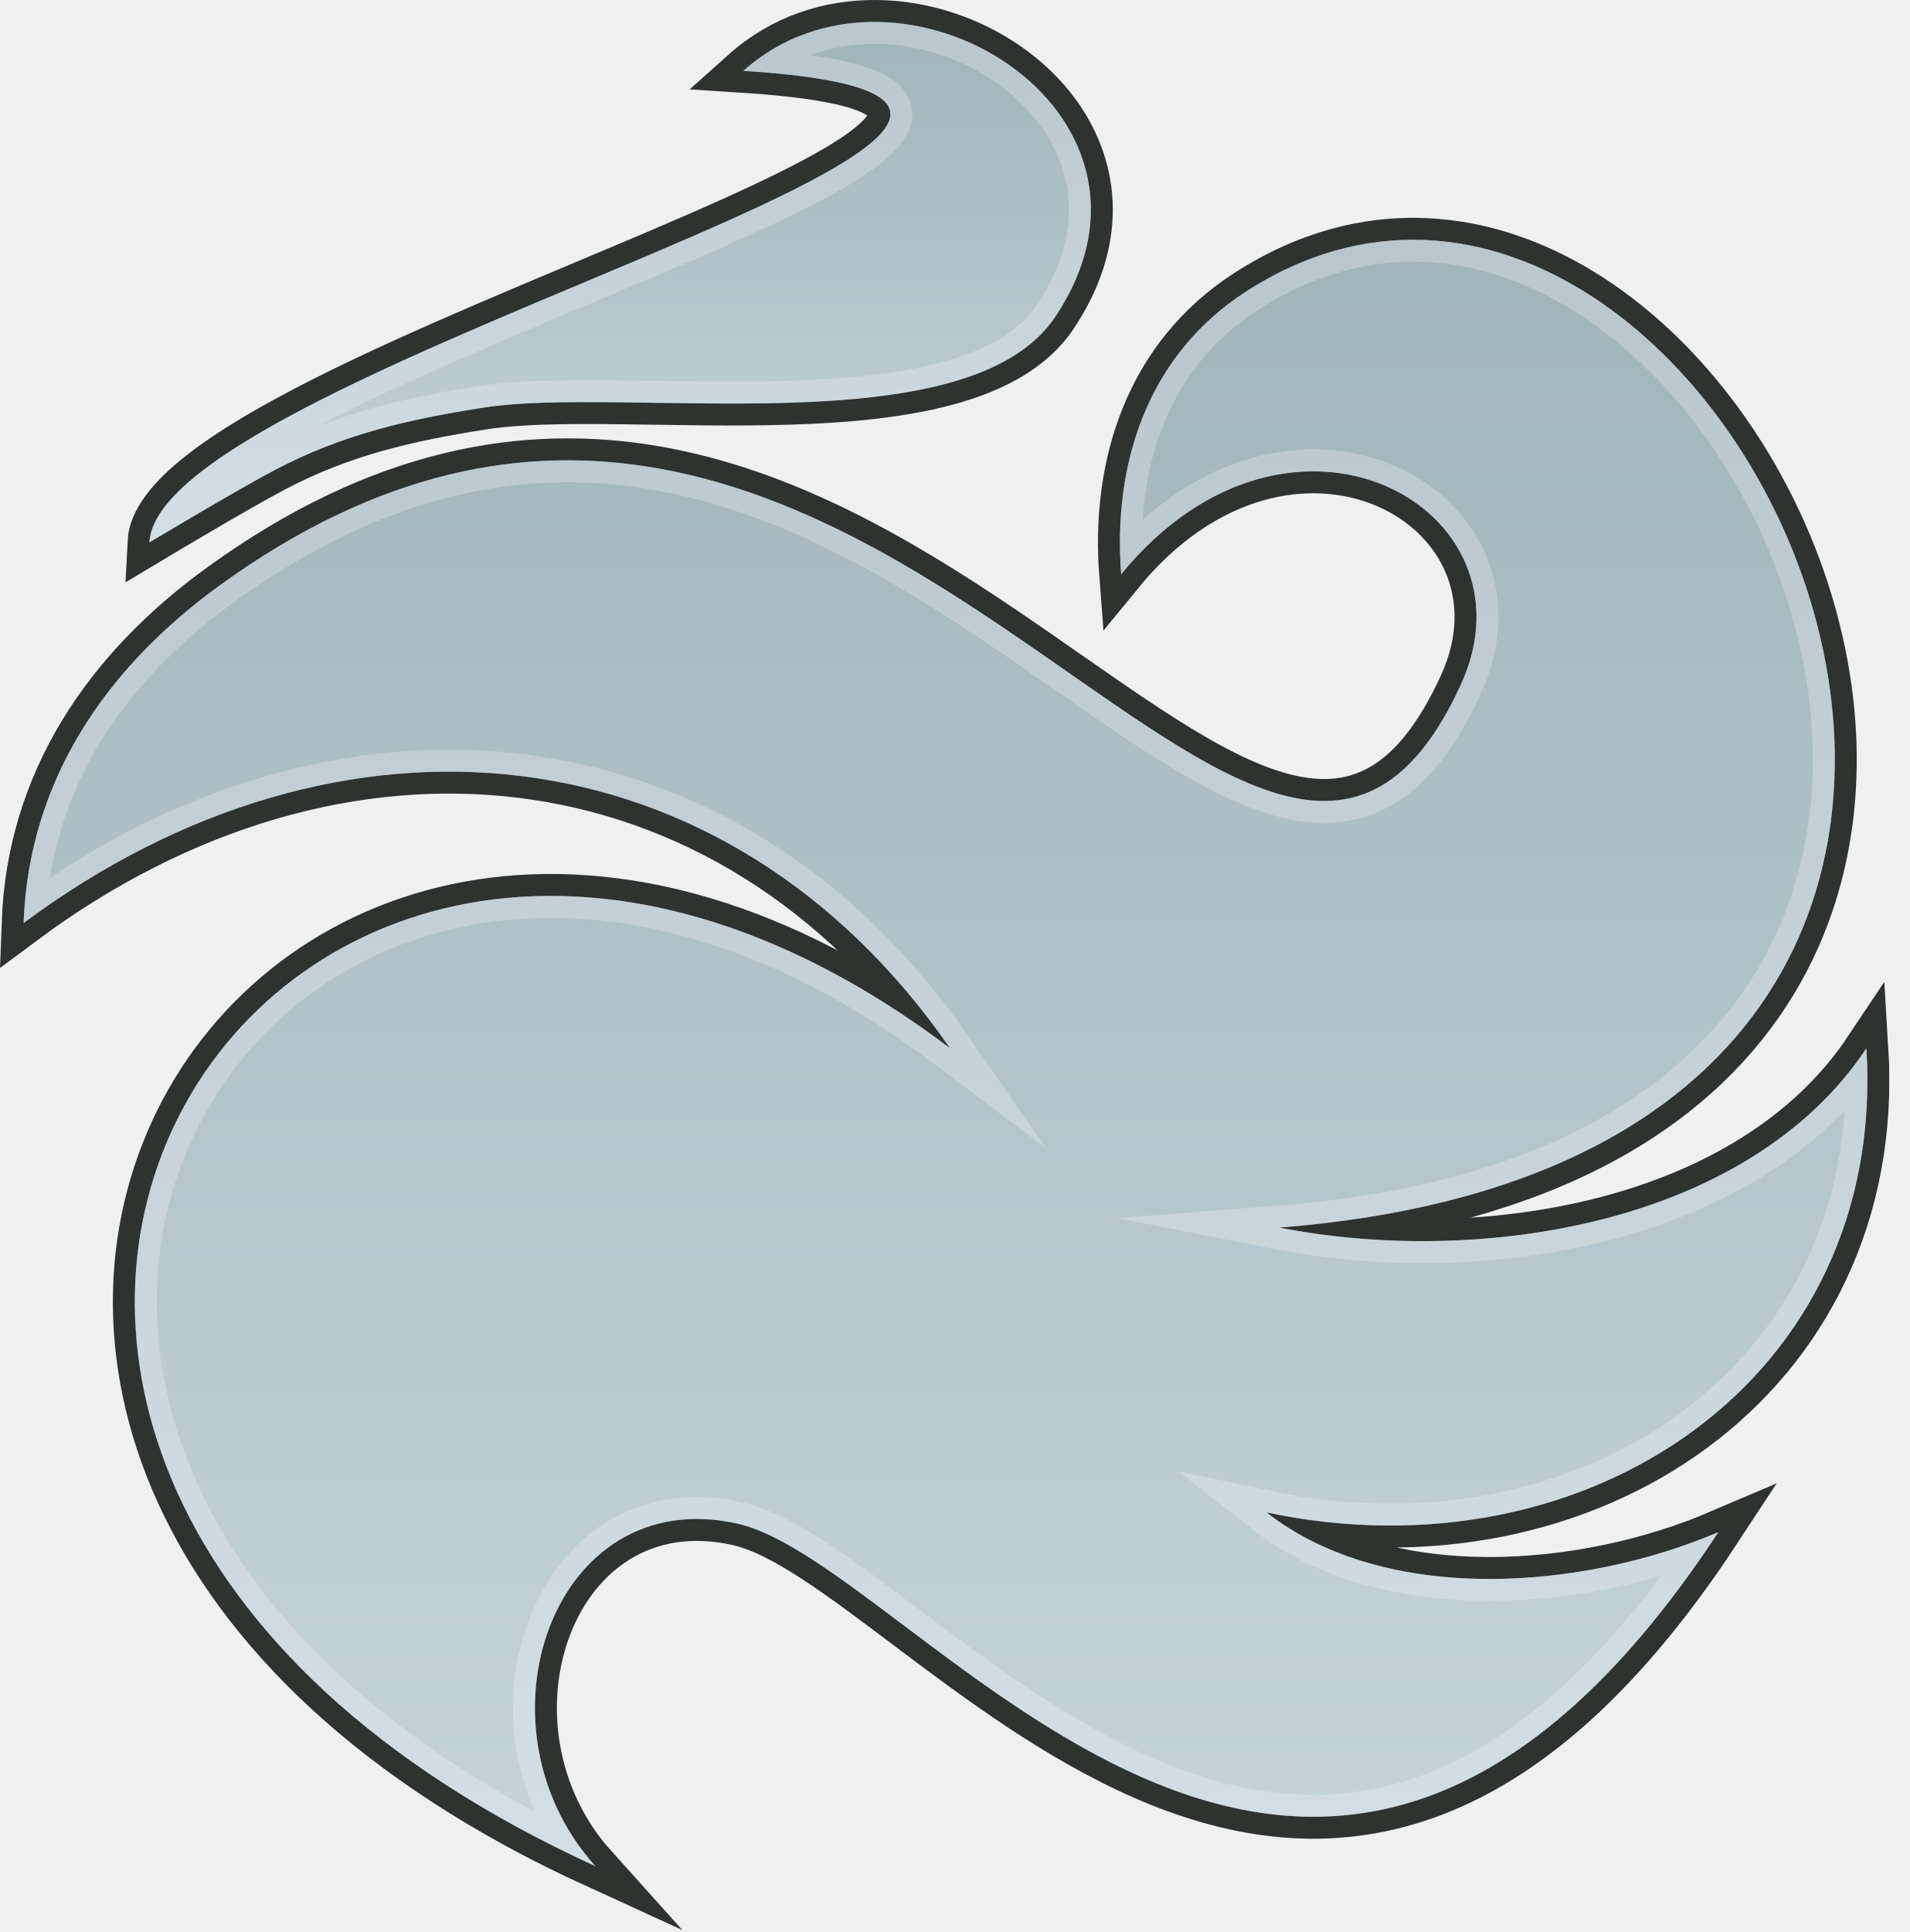
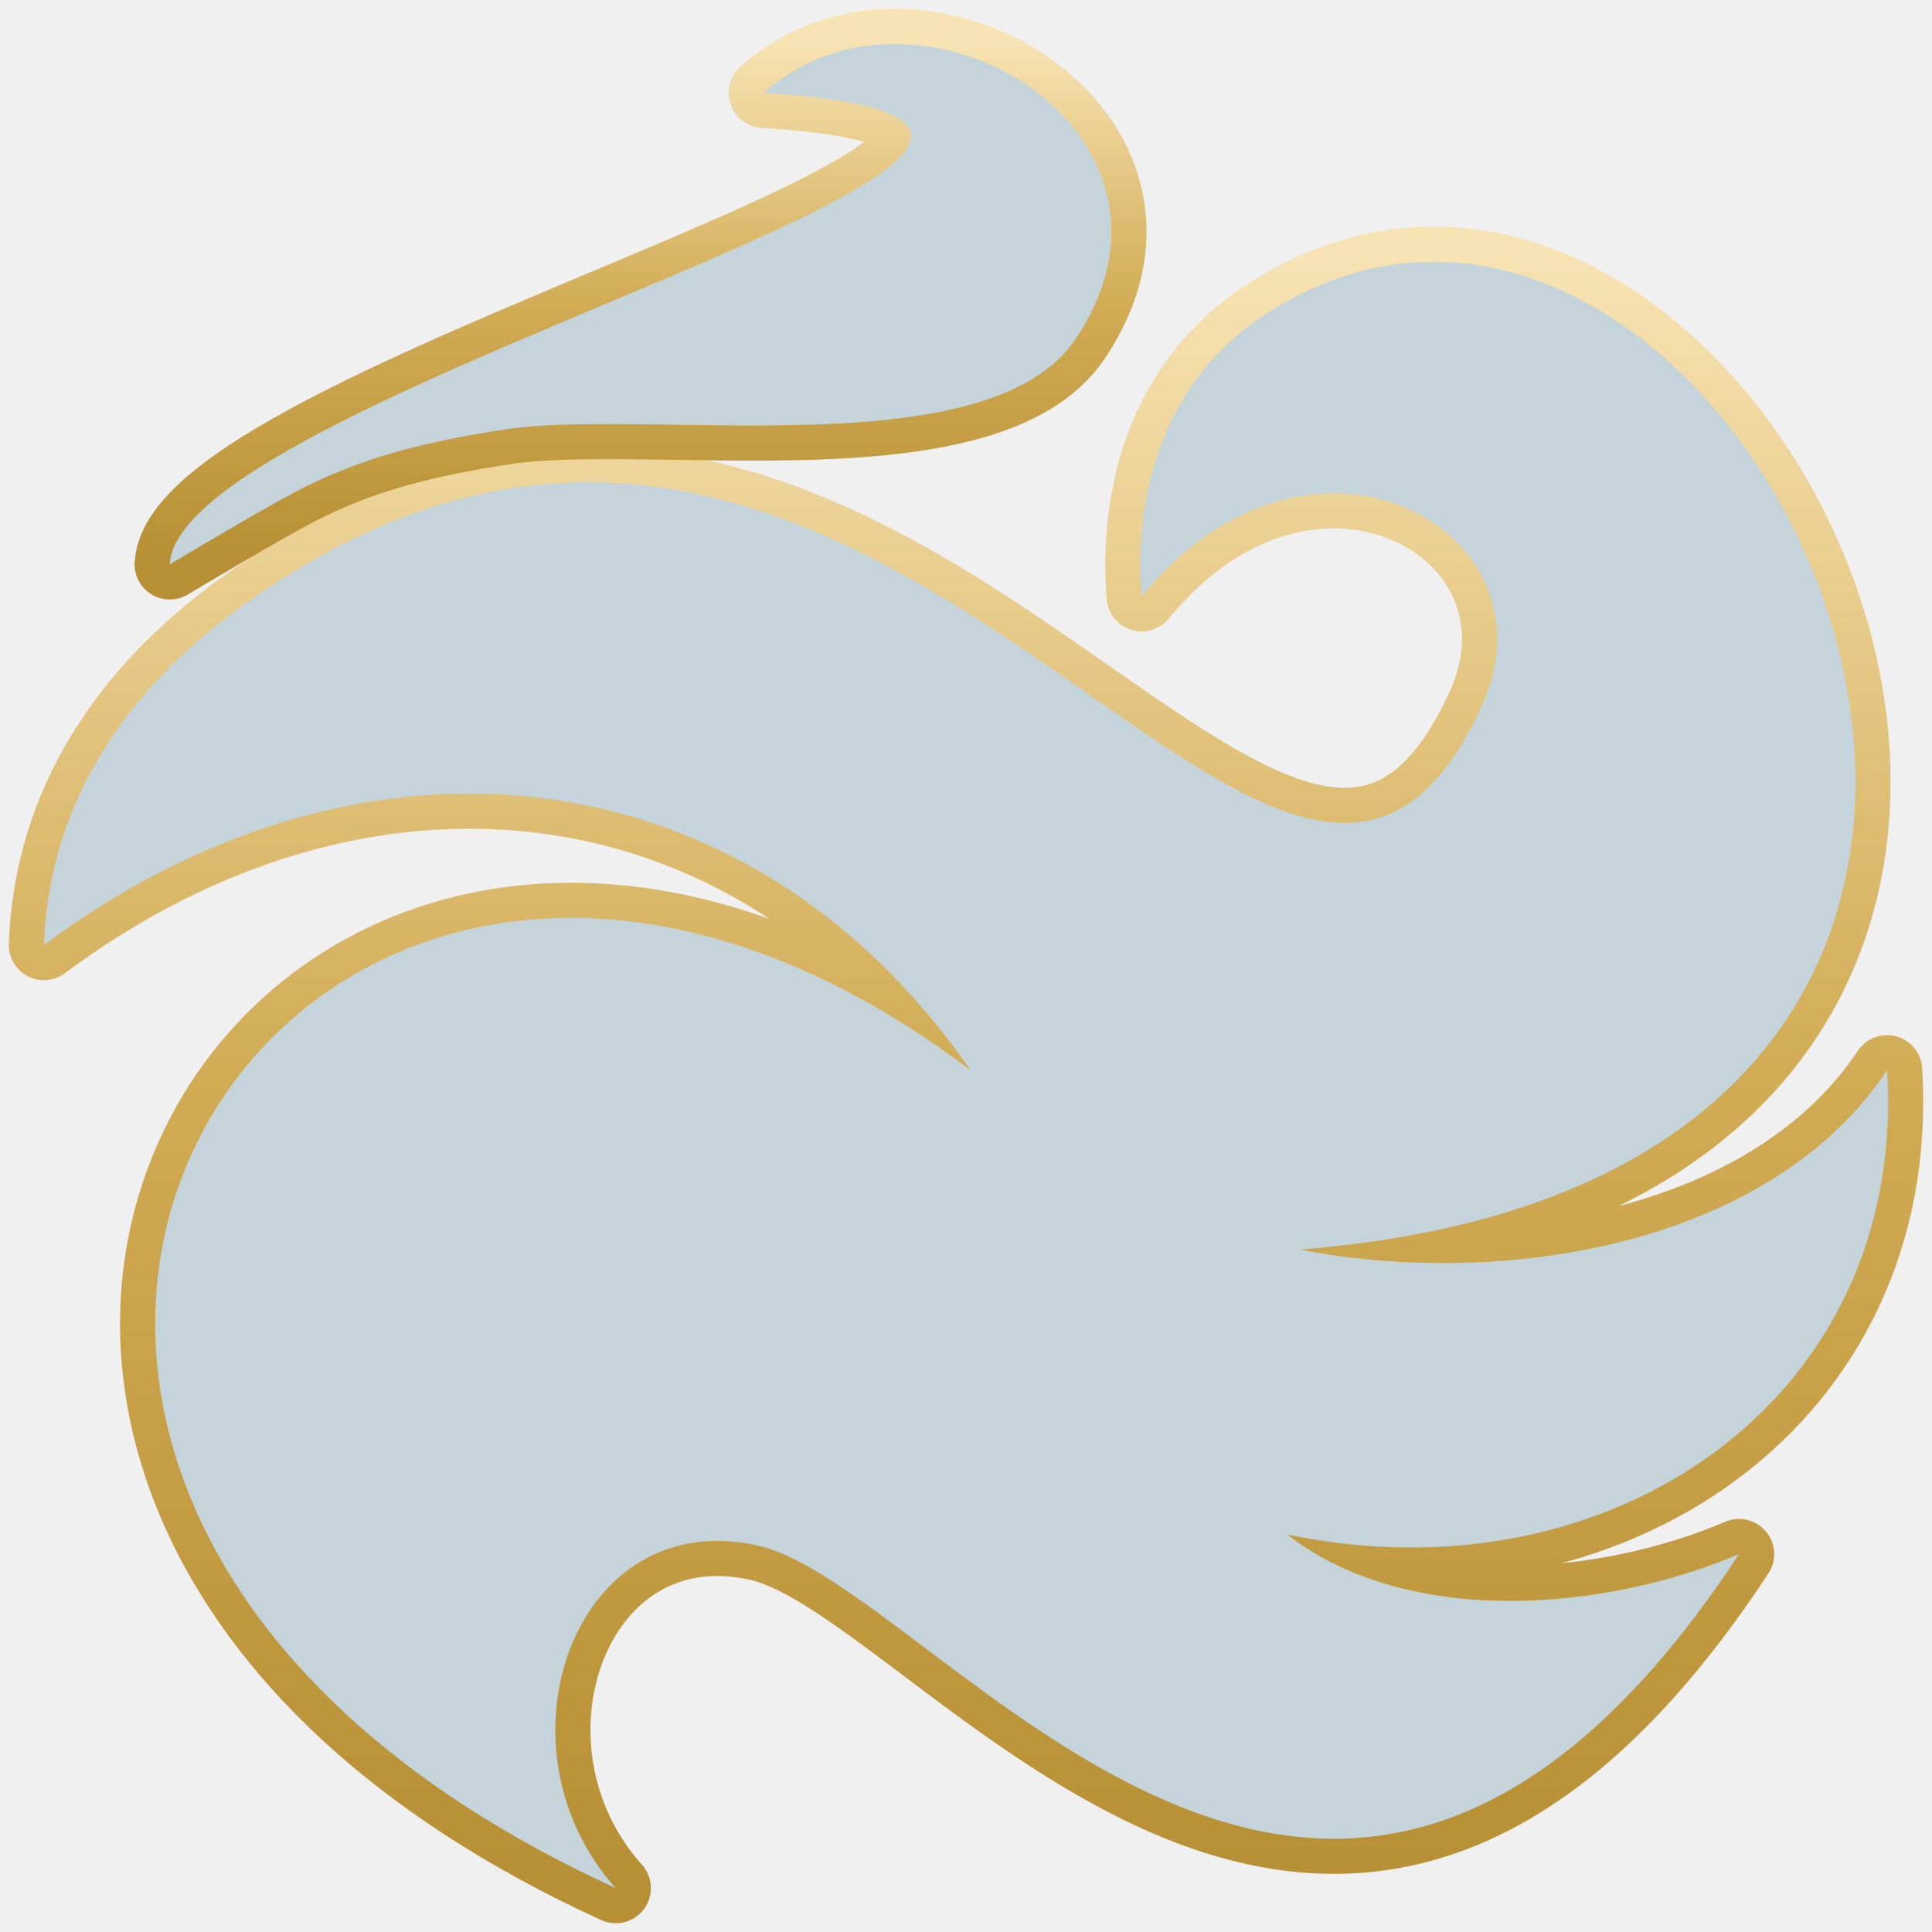
- <svg xmlns="http://www.w3.org/2000/svg" xmlns:xlink="http://www.w3.org/1999/xlink" width="87" height="88" viewBox="0 0 87 88" fill="none">
-   <use xlink:href="#stroke0_2496_72" fill="url(#paint0_linear_2496_72)" />
-   <mask id="stroke1_2496_72" maskUnits="userSpaceOnUse" x="-0.925" y="8.921" width="87" height="79" fill="black">
-     <rect fill="white" x="-0.925" y="8.921" width="87" height="79" />
-     <use xlink:href="#stroke0_2496_72" />
-   </mask>
-   <path d="M27.122 85C21.361 78.599 25.184 67.523 33.586 69.397C41.903 71.252 59.586 98.247 78.285 69.786C72.169 72.401 63.171 73.159 57.703 68.891C72.312 71.973 85.963 62.832 85.029 47.748C79.629 55.848 67.32 57.686 58.285 55.915C103.575 52.363 78.509 -0.785 56.754 13.287C52.263 16.192 50.691 21.148 51.076 26.158C58.785 16.73 70.238 23.137 66.555 31.179C57.272 51.455 39.175 5.566 10.034 26.647C4.78 30.448 1.307 35.594 1.075 42.043C15.485 31.316 33.076 33.018 43.284 47.748C12.221 24.269 -13.606 66.374 27.122 85Z" stroke-width="2" stroke-miterlimit="10" stroke="#2E3330" mask="url(#stroke1_2496_72)" />
-   <use xlink:href="#stroke2_2496_72" fill="url(#paint1_linear_2496_72)" />
-   <mask id="stroke3_2496_72" maskUnits="userSpaceOnUse" x="4.806" y="-1" width="46" height="28" fill="black">
-     <rect fill="white" x="4.806" y="-1" width="46" height="28" />
-     <use xlink:href="#stroke2_2496_72" />
-   </mask>
-   <path d="M33.865 3.226C40.922 -3.078 54.343 5.066 48.071 14.434C44.095 20.372 28.537 17.543 22.014 18.568C18.556 19.11 15.615 19.783 12.537 21.399C10.84 22.289 6.806 24.707 6.806 24.707C7.199 16.674 58.528 4.807 33.865 3.226Z" stroke-width="2" stroke-miterlimit="10" stroke="#2E3330" mask="url(#stroke3_2496_72)" />
-   <mask id="stroke4_2496_72" fill="white">
-     <path d="M27.122 85C21.361 78.599 25.184 67.523 33.586 69.397C41.903 71.252 59.586 98.247 78.285 69.786C72.169 72.401 63.171 73.159 57.703 68.891C72.312 71.973 85.963 62.832 85.029 47.748C79.629 55.848 67.32 57.686 58.285 55.915C103.575 52.363 78.509 -0.785 56.754 13.287C52.263 16.192 50.691 21.148 51.076 26.158C58.785 16.73 70.238 23.137 66.555 31.179C57.272 51.455 39.175 5.566 10.034 26.647C4.78 30.448 1.307 35.594 1.075 42.043C15.485 31.316 33.076 33.018 43.284 47.748C12.221 24.269 -13.606 66.374 27.122 85Z" />
-   </mask>
-   <path d="M27.122 85C21.361 78.599 25.184 67.523 33.586 69.397C41.903 71.252 59.586 98.247 78.285 69.786C72.169 72.401 63.171 73.159 57.703 68.891C72.312 71.973 85.963 62.832 85.029 47.748C79.629 55.848 67.32 57.686 58.285 55.915C103.575 52.363 78.509 -0.785 56.754 13.287C52.263 16.192 50.691 21.148 51.076 26.158C58.785 16.73 70.238 23.137 66.555 31.179C57.272 51.455 39.175 5.566 10.034 26.647C4.78 30.448 1.307 35.594 1.075 42.043C15.485 31.316 33.076 33.018 43.284 47.748C12.221 24.269 -13.606 66.374 27.122 85Z" stroke-width="2" stroke-miterlimit="10" stroke="white" stroke-opacity="0.25" mask="url(#stroke4_2496_72)" />
-   <mask id="stroke5_2496_72" fill="white">
-     <path d="M33.865 3.226C40.922 -3.078 54.343 5.066 48.071 14.434C44.095 20.372 28.537 17.543 22.014 18.568C18.556 19.11 15.615 19.783 12.537 21.399C10.84 22.289 6.806 24.707 6.806 24.707C7.199 16.674 58.528 4.807 33.865 3.226Z" />
-   </mask>
-   <path d="M33.865 3.226C40.922 -3.078 54.343 5.066 48.071 14.434C44.095 20.372 28.537 17.543 22.014 18.568C18.556 19.11 15.615 19.783 12.537 21.399C10.84 22.289 6.806 24.707 6.806 24.707C7.199 16.674 58.528 4.807 33.865 3.226Z" stroke-width="2" stroke-miterlimit="10" stroke="white" stroke-opacity="0.25" mask="url(#stroke5_2496_72)" />
+ <svg xmlns="http://www.w3.org/2000/svg" viewBox="-2 -2 88 88">
  <defs>
-     <linearGradient id="paint0_linear_2496_72" x1="43.075" y1="10.921" x2="43.075" y2="85" gradientUnits="userSpaceOnUse">
-       <stop stop-color="#A0B4BC" />
-       <stop offset="1" stop-color="#C4D4DA" />
+     <linearGradient id="gold" x1="0" y1="0" x2="0" y2="1">
+       <stop offset="0" stop-color="#f7e3b3" />
+       <stop offset="0.5" stop-color="#d2ac55" />
+       <stop offset="1" stop-color="#b78f34" />
    </linearGradient>
-     <linearGradient id="paint1_linear_2496_72" x1="28.251" y1="1" x2="28.251" y2="24.707" gradientUnits="userSpaceOnUse">
-       <stop stop-color="#A0B4BC" />
-       <stop offset="1" stop-color="#C4D4DA" />
-     </linearGradient>
-     <path id="stroke0_2496_72" d="M27.122 85C21.361 78.599 25.184 67.523 33.586 69.397C41.903 71.252 59.586 98.247 78.285 69.786C72.169 72.401 63.171 73.159 57.703 68.891C72.312 71.973 85.963 62.832 85.029 47.748C79.629 55.848 67.32 57.686 58.285 55.915C103.575 52.363 78.509 -0.785 56.754 13.287C52.263 16.192 50.691 21.148 51.076 26.158C58.785 16.73 70.238 23.137 66.555 31.179C57.272 51.455 39.175 5.566 10.034 26.647C4.78 30.448 1.307 35.594 1.075 42.043C15.485 31.316 33.076 33.018 43.284 47.748C12.221 24.269 -13.606 66.374 27.122 85Z" />
-     <path id="stroke2_2496_72" d="M33.865 3.226C40.922 -3.078 54.343 5.066 48.071 14.434C44.095 20.372 28.537 17.543 22.014 18.568C18.556 19.11 15.615 19.783 12.537 21.399C10.84 22.289 6.806 24.707 6.806 24.707C7.199 16.674 58.528 4.807 33.865 3.226Z" />
  </defs>
+   <g fill="#c4d4da" stroke="url(#gold)" stroke-width="3.2" stroke-linejoin="round" paint-order="stroke">
+     <path d="M26.047 84C20.286 77.599 24.109 66.523 32.512 68.397C40.828 70.252 58.512 97.247 77.211 68.786C71.095 71.401 62.096 72.159 56.629 67.891C71.238 70.973 84.888 61.832 83.955 46.748C78.554 54.848 66.245 56.686 57.211 54.915C102.5 51.363 77.434 -1.785 55.679 12.287C51.189 15.192 49.616 20.148 50.001 25.158C57.711 15.73 69.163 22.137 65.481 30.179C56.198 50.455 38.1 4.566 8.96 25.647C3.706 29.448 0.233 34.594 0 41.043C14.41 30.316 32.002 32.018 42.209 46.748C11.147 23.269 -14.68 65.374 26.047 84Z" />
+     <path d="M32.791 2.226C39.847 -4.078 53.269 4.066 46.997 13.434C43.021 19.372 27.462 16.543 20.939 17.568C17.481 18.11 14.541 18.783 11.462 20.399C9.766 21.289 5.731 23.707 5.731 23.707C6.124 15.674 57.453 3.807 32.791 2.226Z" />
+   </g>
</svg>
